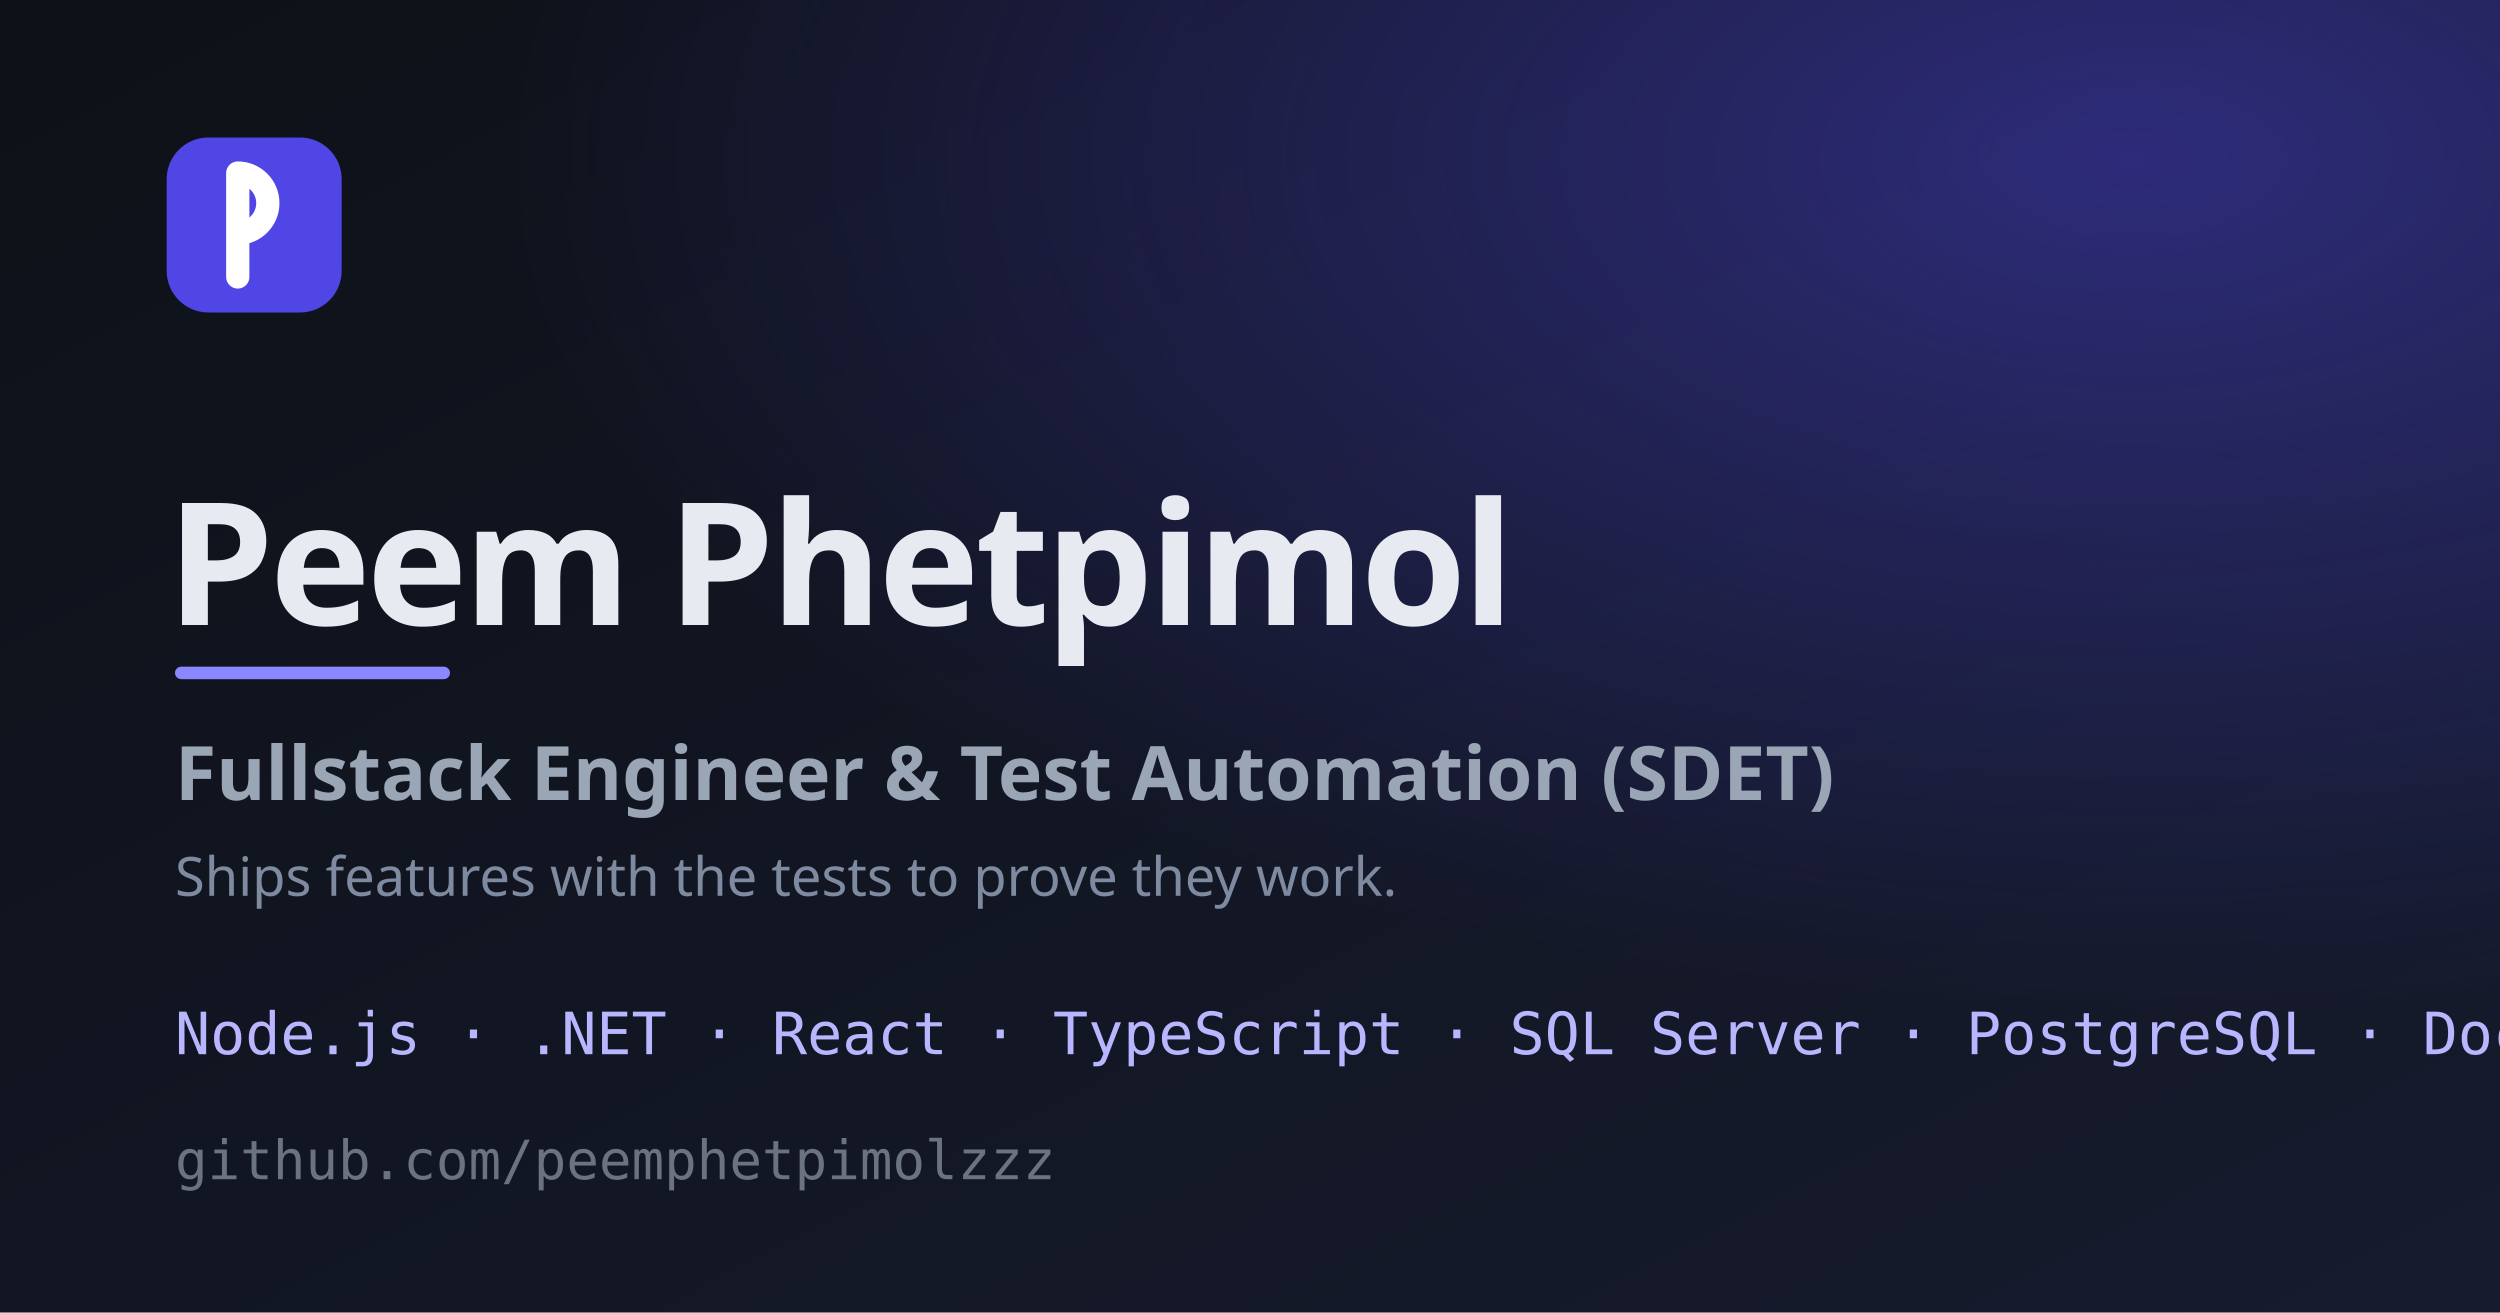
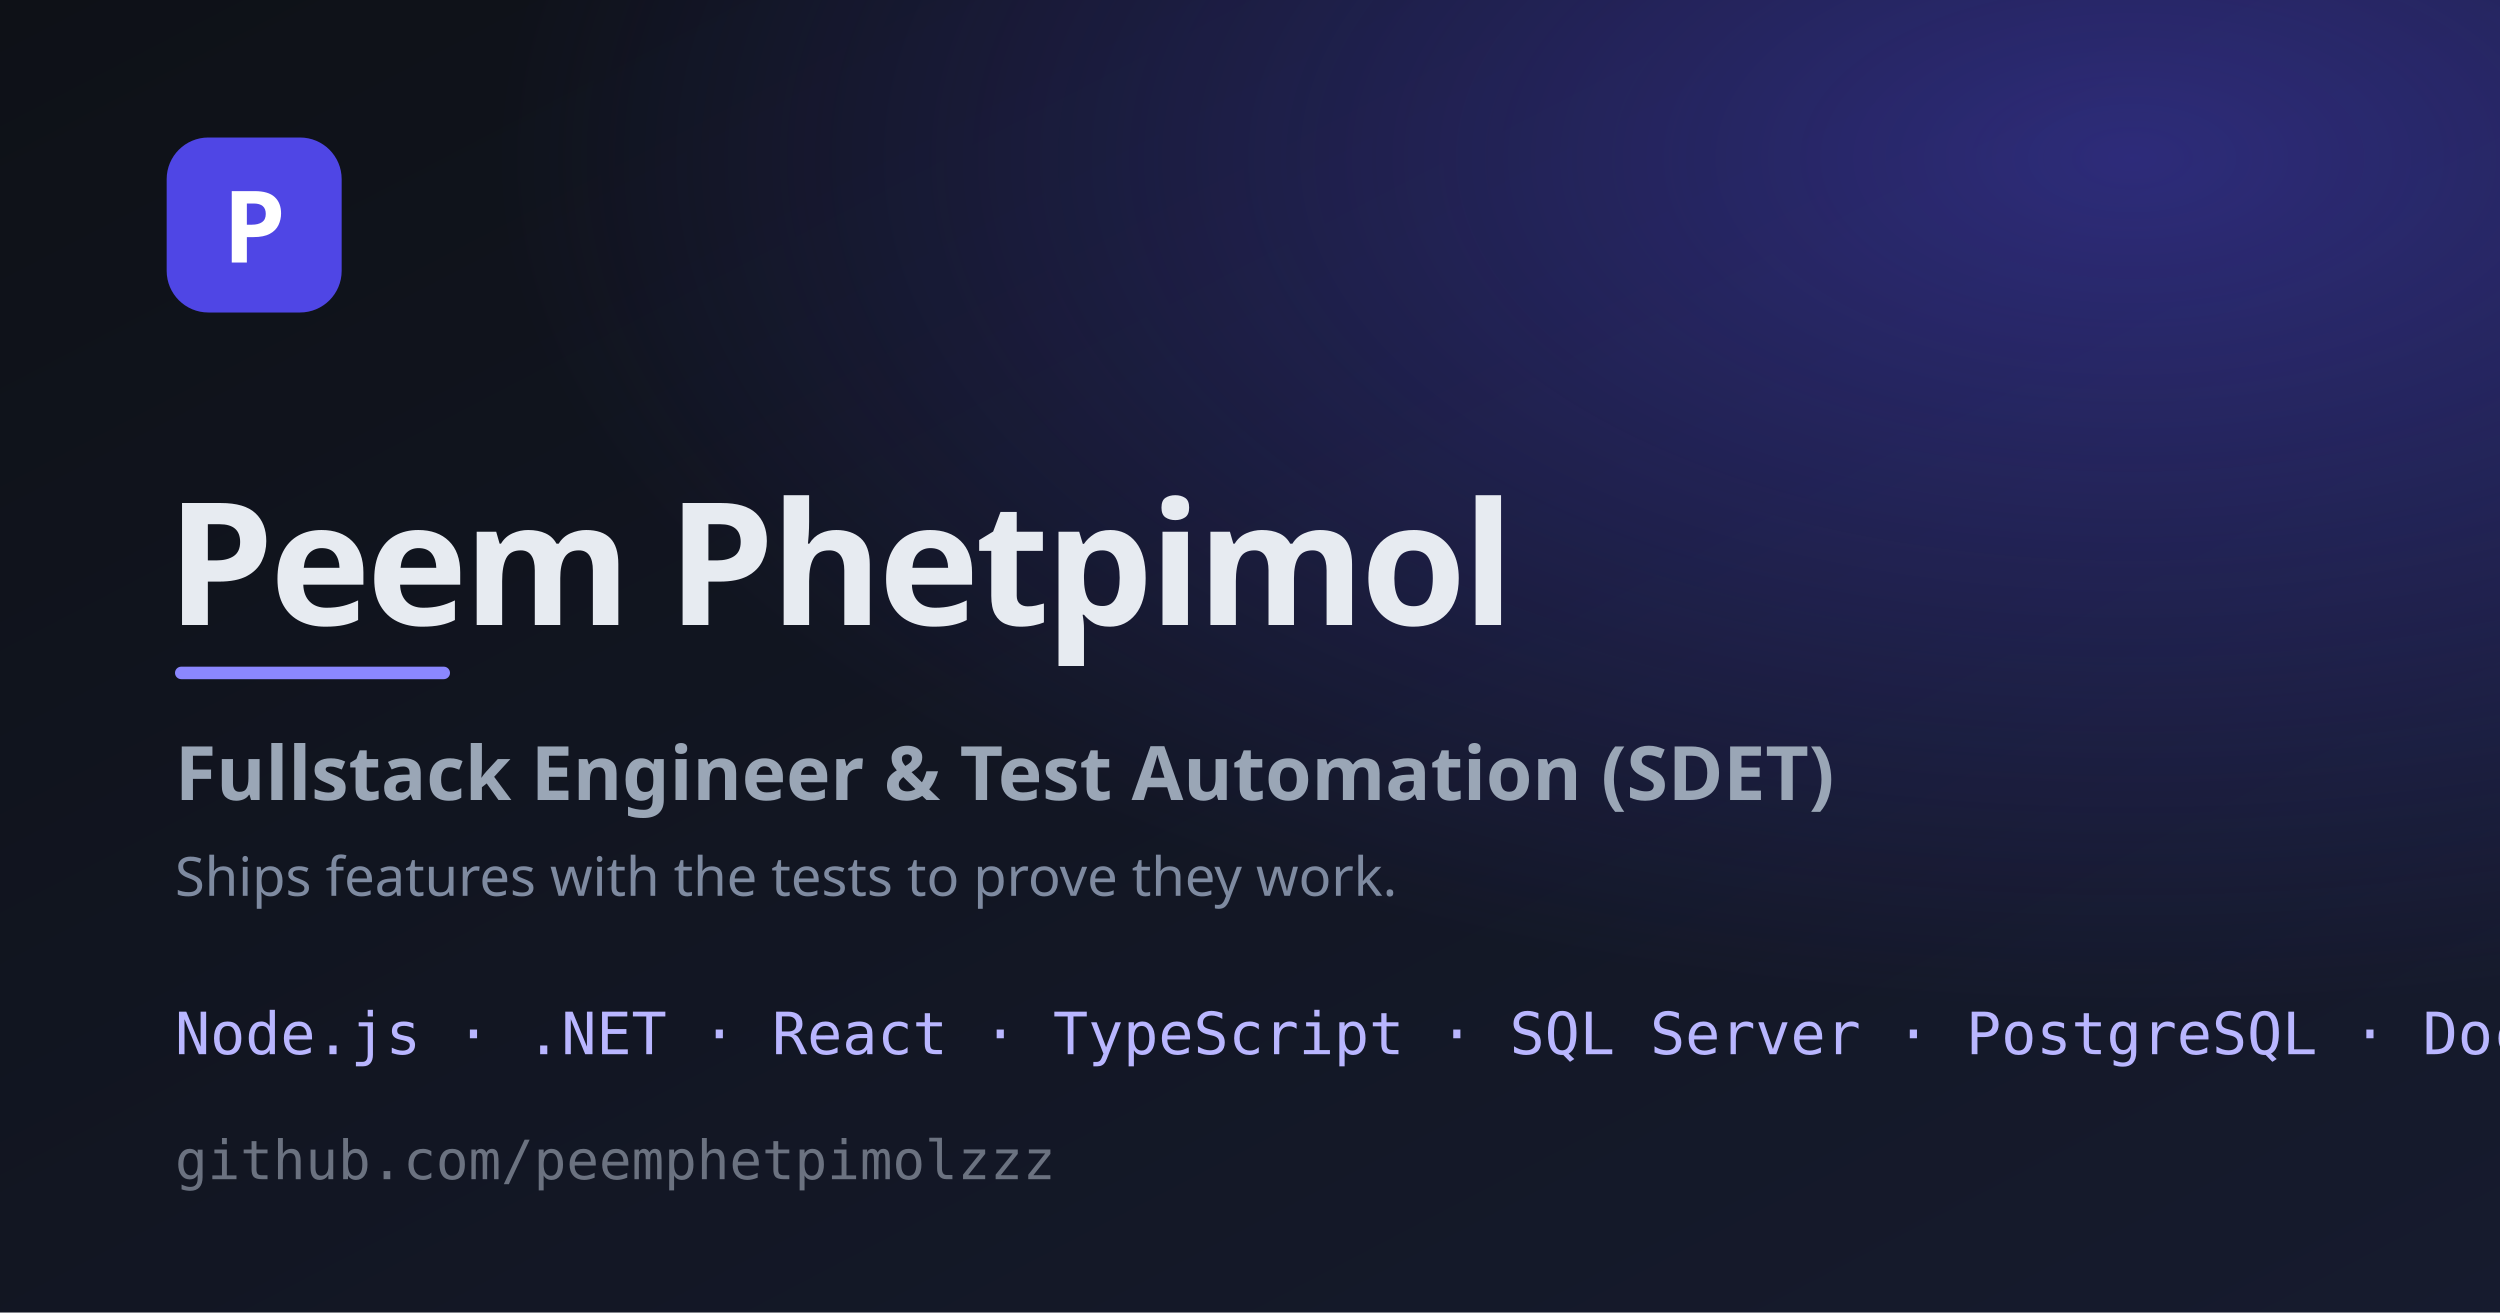
<svg xmlns="http://www.w3.org/2000/svg" width="1200" height="630" viewBox="0 0 1200 630">
  <defs>
    <linearGradient id="bg" x1="0" y1="0" x2="1" y2="1">
      <stop offset="0" stop-color="#0e1117" />
      <stop offset="1" stop-color="#161b2e" />
    </linearGradient>
    <radialGradient id="glow" cx="0.85" cy="0.12" r="0.65">
      <stop offset="0" stop-color="#4f46e5" stop-opacity="0.45" />
      <stop offset="1" stop-color="#4f46e5" stop-opacity="0" />
    </radialGradient>
  </defs>
  <rect width="1200" height="630" fill="url(#bg)" />
  <rect width="1200" height="630" fill="url(#glow)" />
  <rect x="80" y="66" width="84" height="84" rx="20" fill="#4f46e5" />
-   <g transform="translate(80,66) scale(1.3125)">
-     <path d="M26 13 V51 M26 13 A11 11 0 0 1 26 35" fill="none" stroke="#ffffff" stroke-width="8.5" stroke-linecap="round" stroke-linejoin="round" />
-   </g>
+   <text x="122" y="126" font-family="sans-serif" font-size="48" font-weight="700" fill="#ffffff" text-anchor="middle">P</text>
  <text x="80" y="300" font-family="sans-serif" font-size="82" font-weight="700" fill="#e7ebf1" letter-spacing="-2">Peem Phetpimol</text>
  <rect x="84" y="320" width="132" height="6" rx="3" fill="#8b87ff" />
  <text x="84" y="384" font-family="sans-serif" font-size="36" font-weight="600" fill="#9aa6b6">Fullstack Engineer &amp; Test Automation (SDET)</text>
  <text x="84" y="430" font-family="sans-serif" font-size="26" fill="#7e8aa0">Ships features with the tests to prove they work.</text>
  <text x="84" y="506" font-family="monospace" font-size="28" fill="#b9b6ff">Node.js · .NET · React · TypeScript · SQL Server · PostgreSQL · Docker</text>
  <text x="84" y="566" font-family="monospace" font-size="26" fill="#6b7280">github.com/peemphetpimolzzz</text>
</svg>
